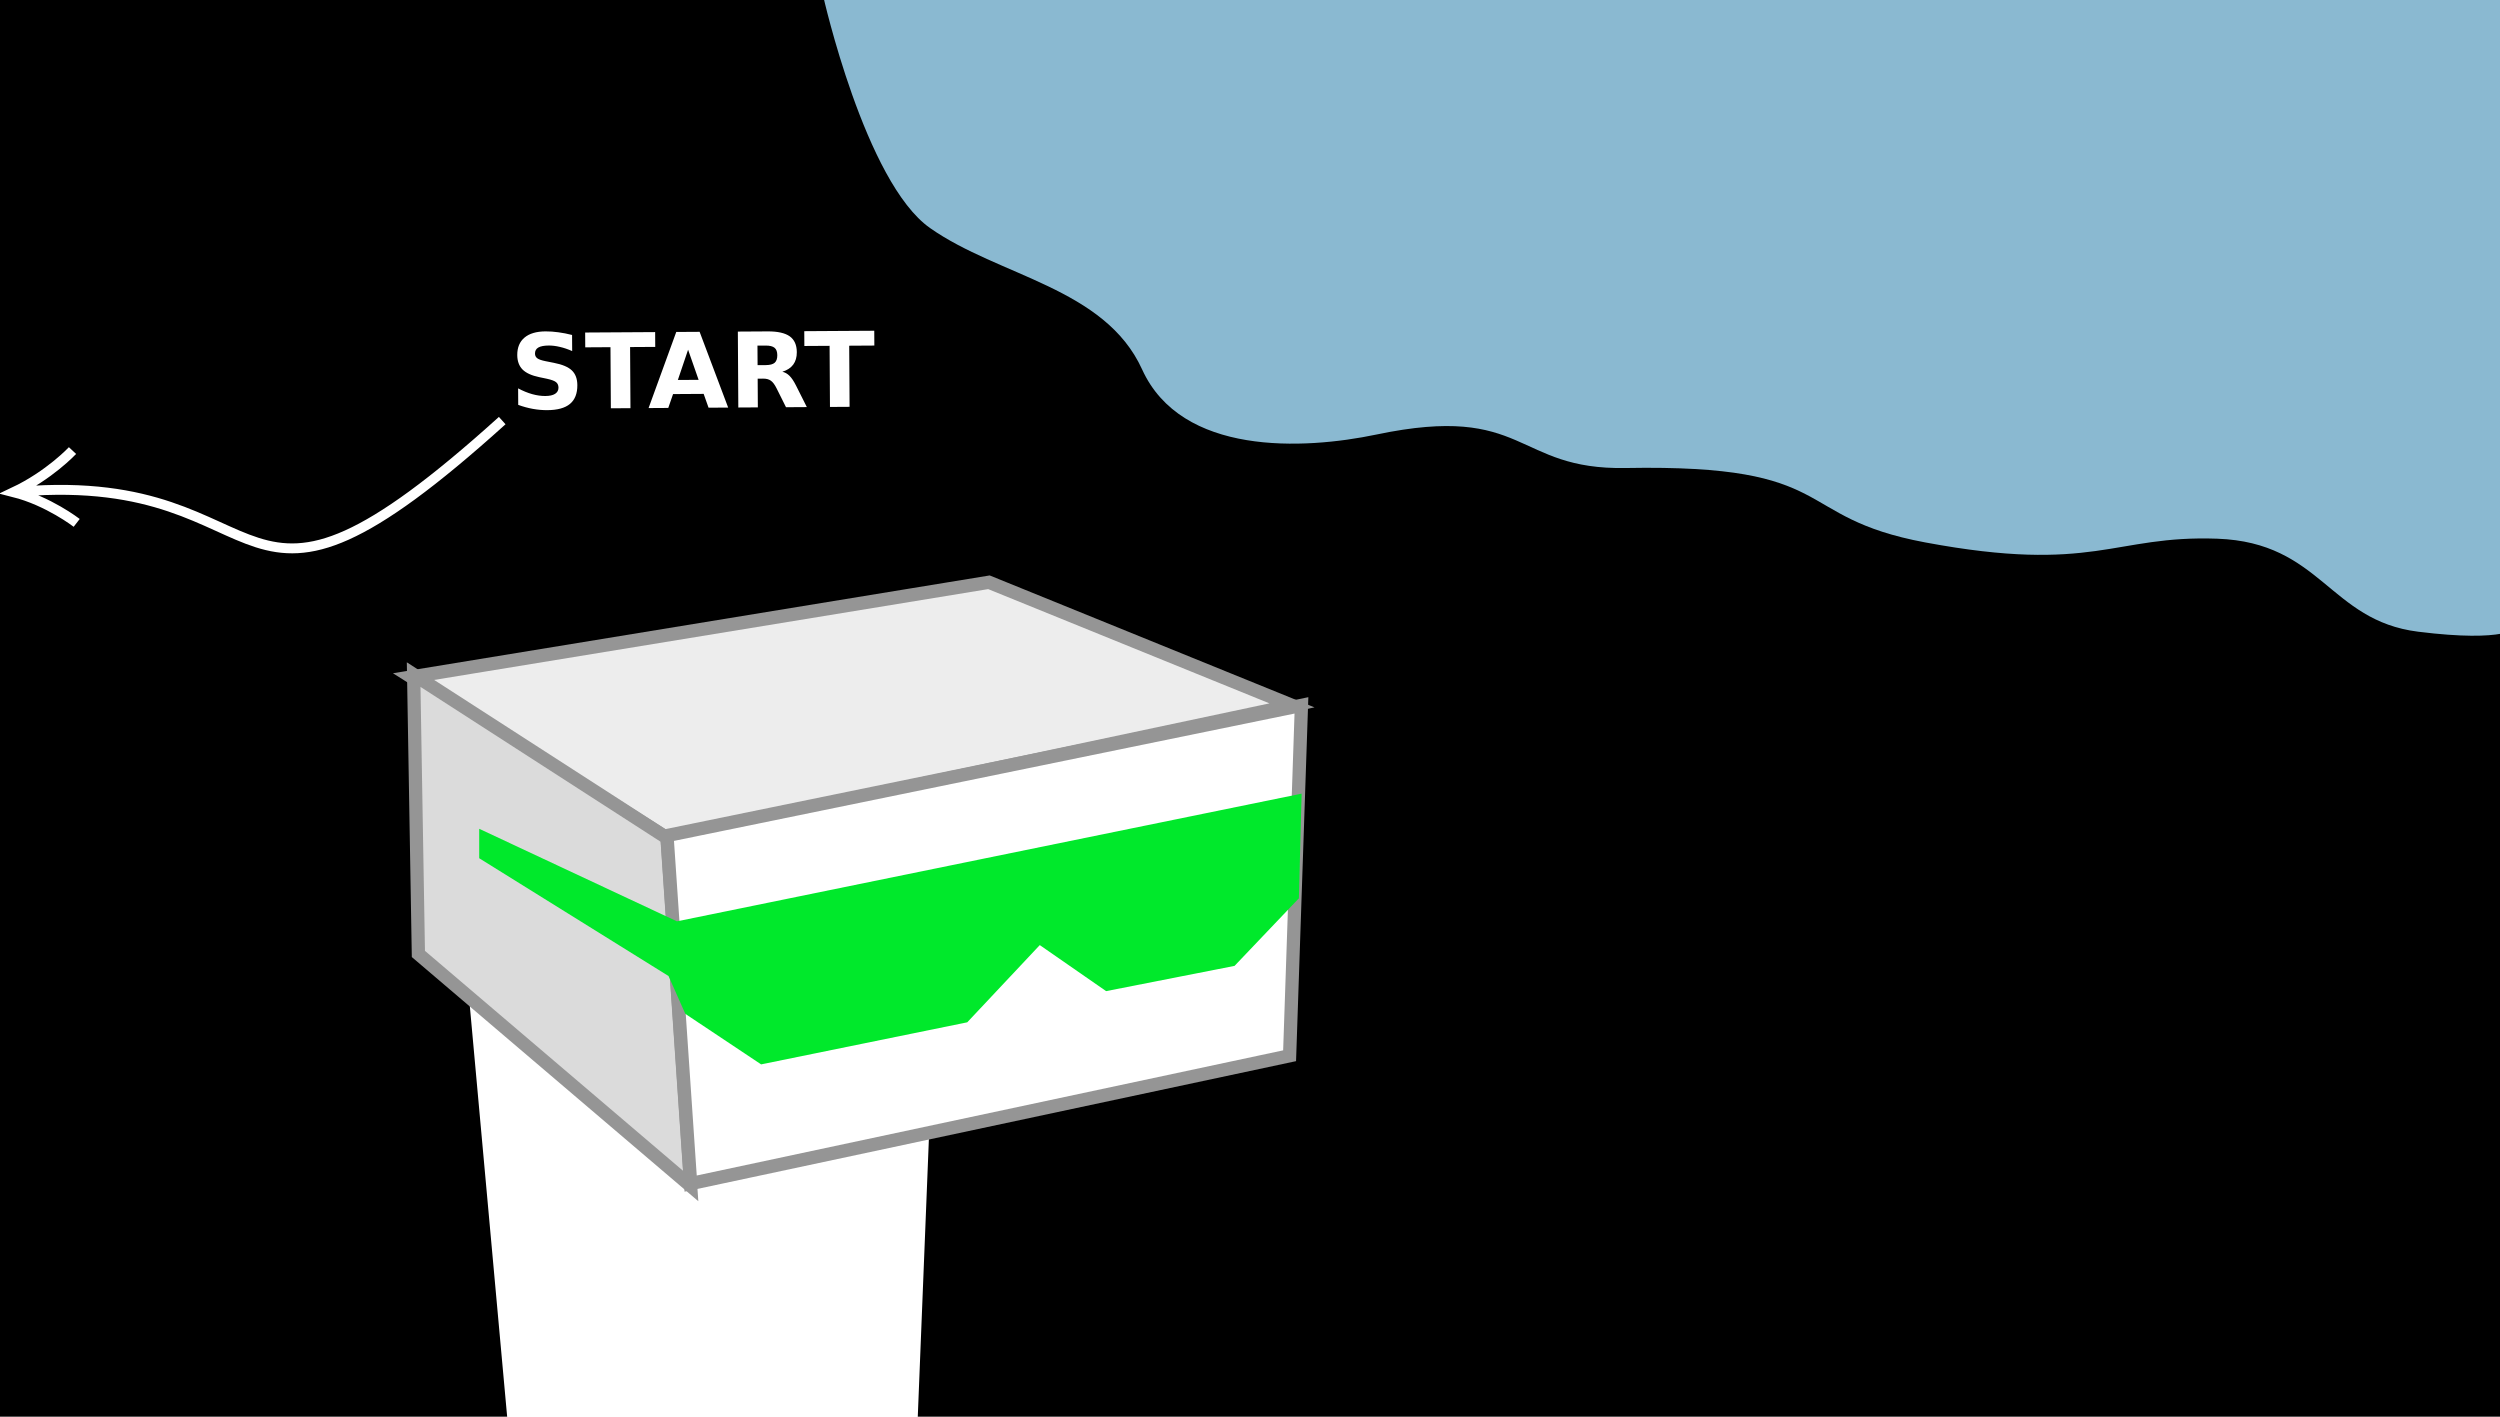
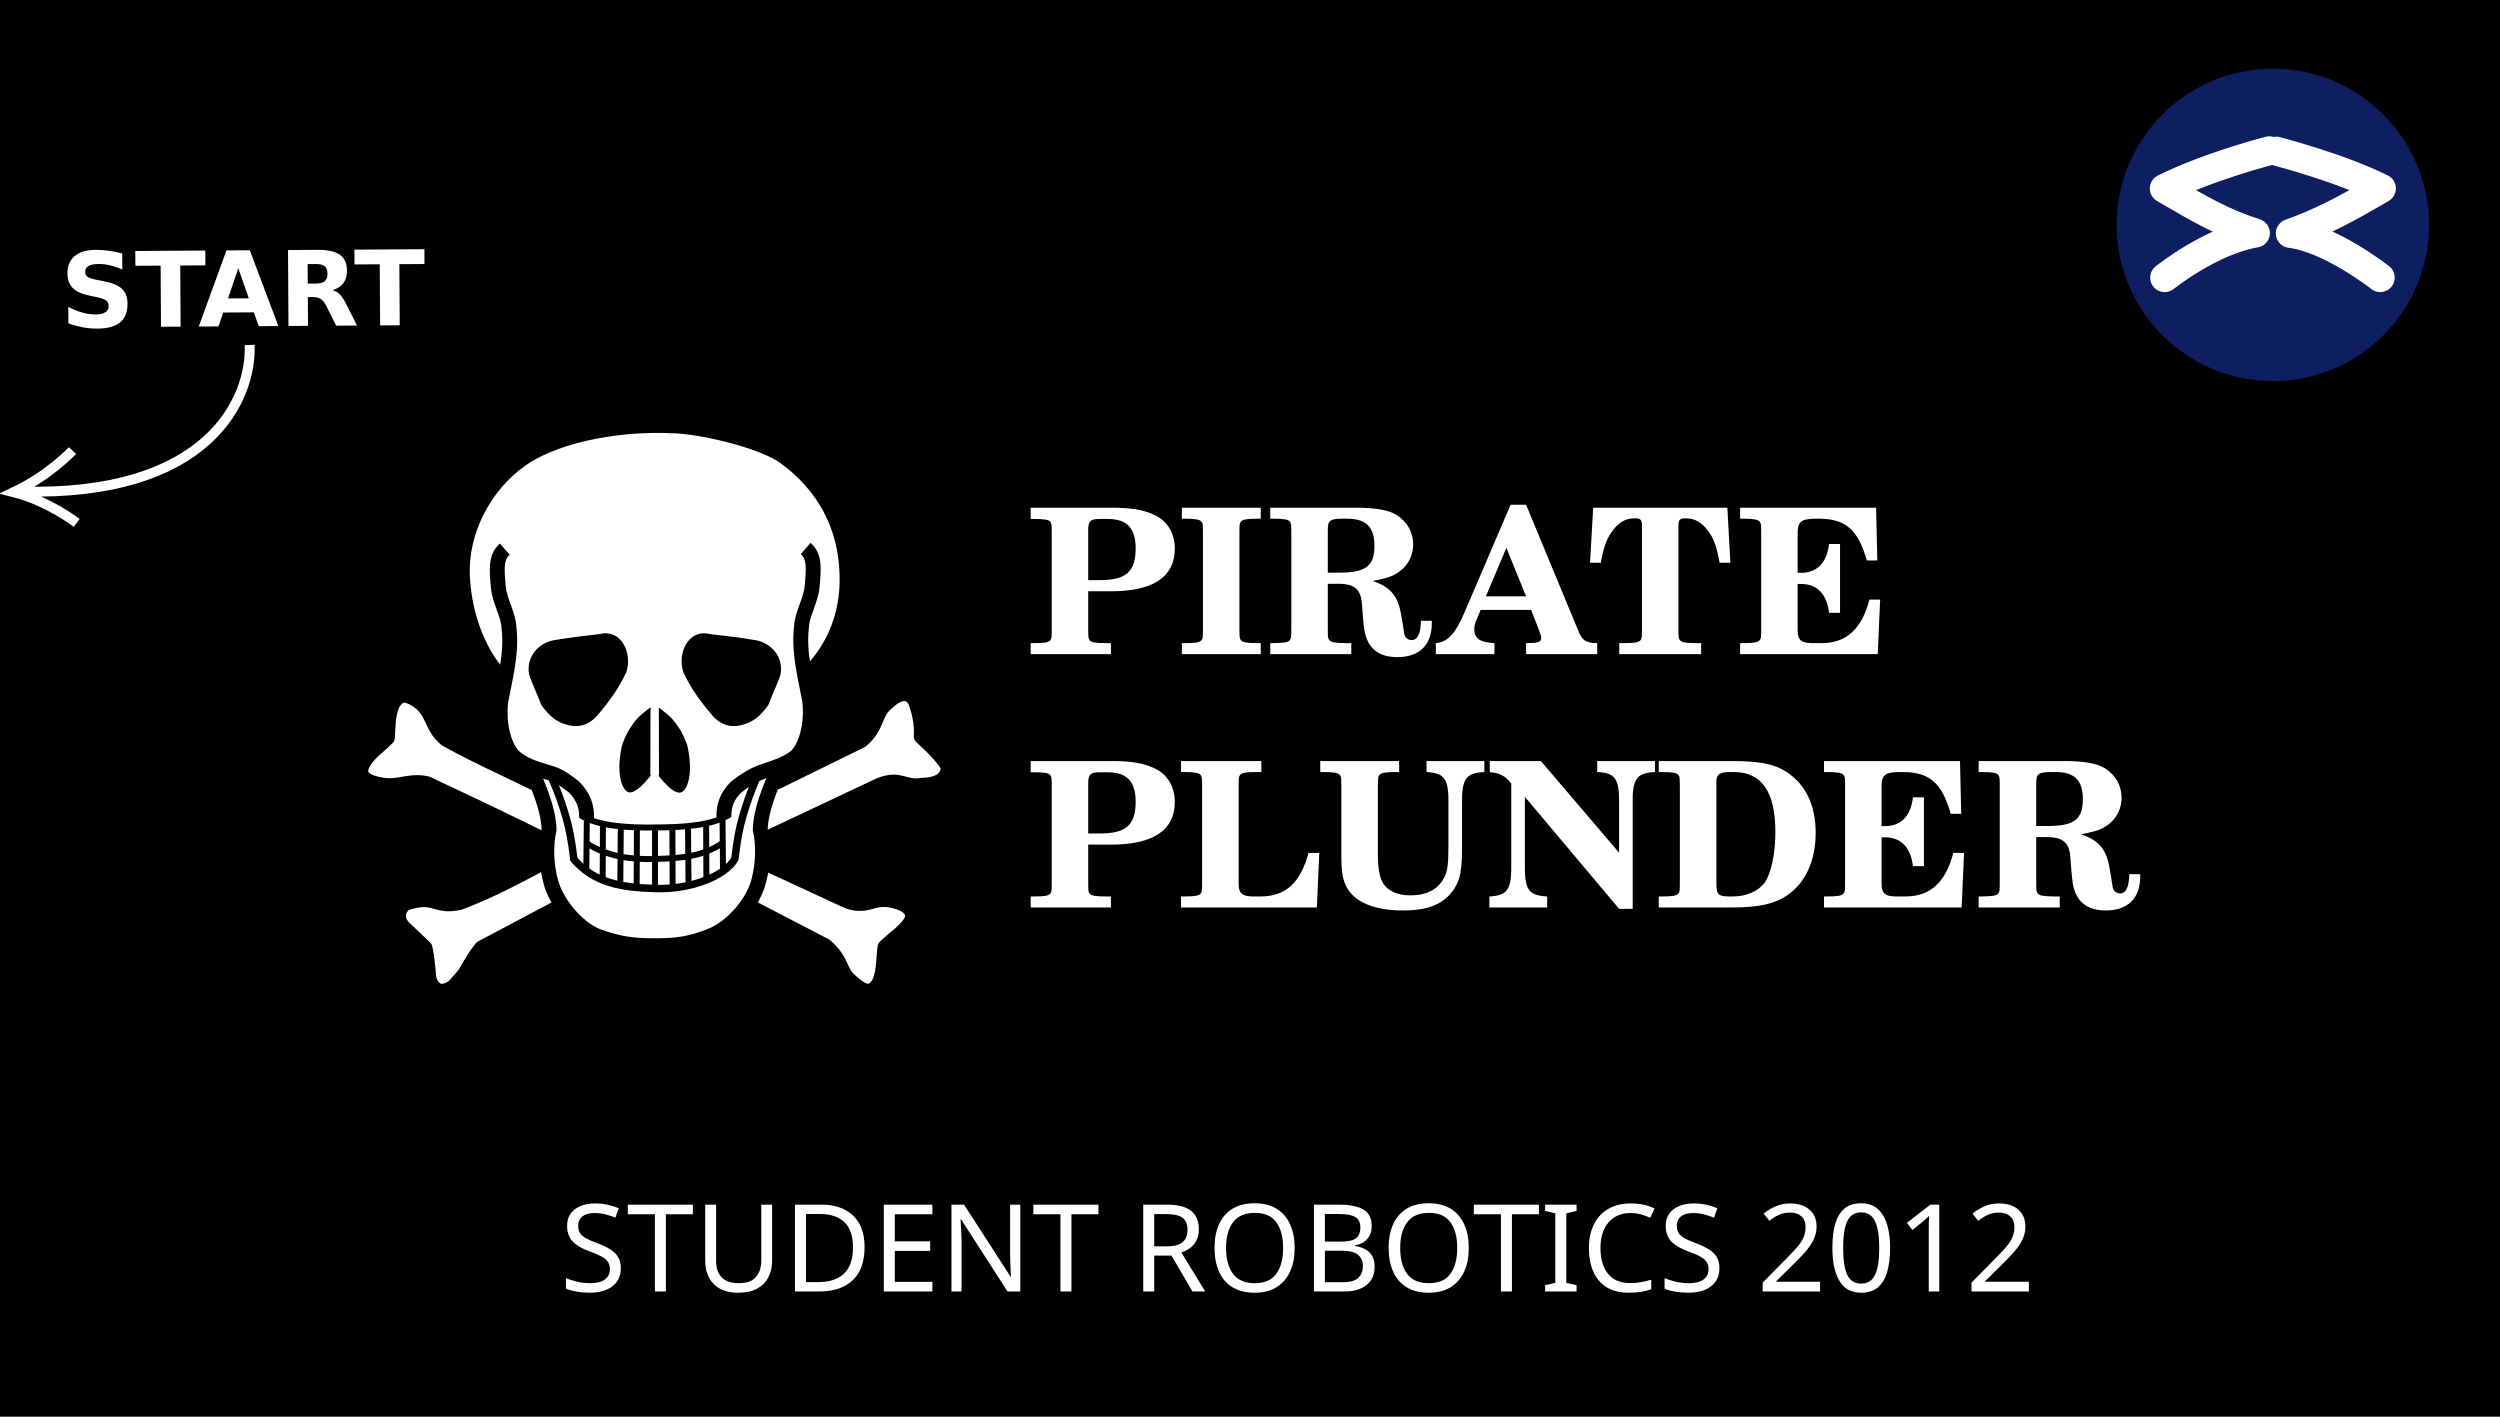
<svg xmlns="http://www.w3.org/2000/svg" width="480" height="272" id="svg2" version="1.1">
  <defs id="defs4" />
  <g id="layer1" transform="translate(0,-780.3622)">
    <rect style="fill:#000000;fill-opacity:1;stroke:none" id="rect3002" width="480" height="272" x="0" y="780.362" />
-     <text xml:space="preserve" style="font-size:20px;font-style:normal;font-variant:normal;font-weight:normal;font-stretch:normal;line-height:125%;letter-spacing:0px;word-spacing:0px;fill:#ffffff;fill-opacity:1;stroke:none;font-family:Bitstream Vera Sans;-inkscape-font-specification:Bitstream Vera Sans" x="92.648" y="859.459" id="text3004" transform="matrix(0.999981,-0.00615963,0.00615963,0.999981,0,0)">
-       <tspan id="tspan3006" x="92.648" y="859.459" style="font-weight:bold;fill:#ffffff;fill-opacity:1;-inkscape-font-specification:Bitstream Vera Sans Bold">START</tspan>
+     <text xml:space="preserve" style="font-size:20px;font-style:normal;font-variant:normal;font-weight:normal;font-stretch:normal;line-height:125%;letter-spacing:0px;word-spacing:0px;fill:#ffffff;fill-opacity:1;stroke:none;font-family:Bitstream Vera Sans;-inkscape-font-specification:Bitstream Vera Sans" x="6.378" y="843.27" id="text3004" transform="matrix(0.999981,-0.00615963,0.00615963,0.999981,0,0)">
+       <tspan id="tspan3006" x="6.378" y="843.27" style="font-weight:bold;fill:#ffffff;fill-opacity:1;-inkscape-font-specification:Bitstream Vera Sans Bold">START</tspan>
    </text>
    <flowRoot xml:space="preserve" id="flowRoot3784" style="fill:black;stroke:none;stroke-opacity:1;stroke-width:1px;stroke-linejoin:miter;stroke-linecap:butt;fill-opacity:1;font-family:Century Schoolbook L;font-style:normal;font-weight:normal;font-size:20px;line-height:125%;letter-spacing:0px;word-spacing:0px;-inkscape-font-specification:Century Schoolbook L;font-stretch:normal;font-variant:normal">
      <flowRegion id="flowRegion3786">
        <rect id="rect3788" width="1.071" height="23.571" x="103.929" y="173.071" />
      </flowRegion>
      <flowPara id="flowPara3790" />
    </flowRoot>
-     <path style="fill:none;stroke:#ffffff;stroke-width:1.9;stroke-linecap:butt;stroke-linejoin:miter;stroke-miterlimit:4;stroke-opacity:1;stroke-dasharray:none" d="m 13.922,86.509 c 0,0 -4.423,4.748 -11.295,7.991 6.655,1.681 12.098,5.893 12.098,5.893 M 96.426,80.754 C 42.78,129.211 55.408,90.214 4.056,94.366" id="path4253" transform="translate(0,780.3622)" />
+     <path style="fill:none;stroke:#ffffff;stroke-width:1.9;stroke-linecap:butt;stroke-linejoin:miter;stroke-miterlimit:4;stroke-opacity:1;stroke-dasharray:none" d="m 13.922,86.509 c 0,0 -4.423,4.748 -11.295,7.991 6.655,1.681 12.098,5.893 12.098,5.893 M 47.938,66.233 c 0.397,10.45 -7.935,29.158 -43.882,28.133" id="path4253" transform="translate(0,780.3622)" />
    <flowRoot xml:space="preserve" id="flowRoot3786" style="fill:black;stroke:none;stroke-opacity:1;stroke-width:1px;stroke-linejoin:miter;stroke-linecap:butt;fill-opacity:1;font-family:Century Schoolbook L;font-style:normal;font-weight:normal;font-size:20px;line-height:125%;letter-spacing:0px;word-spacing:0px;-inkscape-font-specification:Century Schoolbook L;font-stretch:normal;font-variant:normal">
      <flowRegion id="flowRegion3788">
        <rect id="rect3790" width="44.447" height="23.234" x="295.722" y="190.935" />
      </flowRegion>
      <flowPara id="flowPara3792" />
    </flowRoot>
    <flowRoot xml:space="preserve" id="flowRoot3794" style="fill:black;stroke:none;stroke-opacity:1;stroke-width:1px;stroke-linejoin:miter;stroke-linecap:butt;fill-opacity:1;font-family:Century Schoolbook L;font-style:normal;font-weight:normal;font-size:20px;line-height:125%;letter-spacing:0px;word-spacing:0px;-inkscape-font-specification:Century Schoolbook L;font-stretch:normal;font-variant:normal">
      <flowRegion id="flowRegion3796">
        <rect id="rect3798" width="55.053" height="23.739" x="295.217" y="190.935" />
      </flowRegion>
      <flowPara id="flowPara3800" />
    </flowRoot>
    <flowRoot xml:space="preserve" id="flowRoot3814" style="font-size:20px;font-style:normal;font-variant:normal;font-weight:normal;font-stretch:normal;line-height:125%;letter-spacing:0px;word-spacing:0px;fill:#ffffff;fill-opacity:1;stroke:none;font-family:Century Schoolbook L;-inkscape-font-specification:Century Schoolbook L" transform="translate(0,780.3622)">
      <flowRegion id="flowRegion3816">
        <rect id="rect3818" width="288.904" height="51.518" x="103.541" y="141.185" style="fill:#ffffff;fill-opacity:1" />
      </flowRegion>
      <flowPara id="flowPara3820" />
    </flowRoot>
    <flowRoot xml:space="preserve" id="flowRoot3828" style="font-size:20px;font-style:normal;font-variant:normal;font-weight:normal;font-stretch:normal;line-height:125%;letter-spacing:0px;word-spacing:0px;fill:#000000;fill-opacity:1;stroke:none;font-family:Century Schoolbook L;-inkscape-font-specification:Century Schoolbook L" transform="translate(0,780.3622)">
      <flowRegion id="flowRegion3830">
        <rect id="rect3832" width="45.709" height="46.467" x="38.386" y="165.429" />
      </flowRegion>
      <flowPara id="flowPara3834">sdfsd</flowPara>
    </flowRoot>
-     <path style="fill:#ffffff;fill-opacity:1;stroke:none" d="m 179.876,960.794 -90.001,9.091 10,110.001 75.91,-16.818 z" id="path3062-7" />
-     <path style="fill:#ededed;fill-opacity:1;stroke:#959595;stroke-width:2.545px;stroke-linecap:butt;stroke-linejoin:miter;stroke-opacity:1" d="m 248.059,915.794 -120.001,25.455 -49.091,-30.909 110.91,-18.182 z" id="path3056-1" />
-     <path style="fill:#dbdbdb;fill-opacity:1;stroke:#959595;stroke-width:2.545px;stroke-linecap:butt;stroke-linejoin:miter;stroke-opacity:1" d="M 128.058,941.249 79.421,909.885 l 0.909,53.637 52.273,44.546 z" id="path3060-3" />
-     <g id="g3915-8" transform="matrix(-1.599324,0,0,1.599324,716.6728,-440.6509)">
-       <path id="path3058-0" d="m 291.871,848.136 1.421,42.063 71.906,15.347 2.842,-41.779 z" style="fill:#ffffff;fill-opacity:1;stroke:#959595;stroke-width:1.592px;stroke-linecap:butt;stroke-linejoin:miter;stroke-opacity:1" />
-       <path transform="matrix(1.591591,0,0,1.591591,-100.3545,735.4137)" d="m 282.843,89.415 c 0,1.395 -1.131,2.525 -2.525,2.525 -1.395,0 -2.525,-1.131 -2.525,-2.525 0,-1.395 1.131,-2.525 2.525,-2.525 1.395,0 2.525,1.131 2.525,2.525 z" id="path3847-9" style="fill:#000000;fill-opacity:1;stroke:none" />
-       <path d="m 282.843,89.415 c 0,1.395 -1.131,2.525 -2.525,2.525 -1.395,0 -2.525,-1.131 -2.525,-2.525 0,-1.395 1.131,-2.525 2.525,-2.525 1.395,0 2.525,1.131 2.525,2.525 z" id="path3847-1-7" style="fill:#000000;fill-opacity:1;stroke:none" transform="matrix(1.591591,0,0,1.591591,-137.7346,728.1788)" />
+     <g transform="matrix(1.30854,0,0,1.30854,402.3639,789.5203)" id="g3787">
+       <path d="M 48.918,26 A 22.918,22.918 0 0 1 3.082,26 22.918,22.918 0 1 1 48.918,26 z" id="path3205" style="fill:#0d1f61;fill-opacity:1;fill-rule:nonzero;stroke:none" />
+       <path d="m 10.129,33.741 c 0,0 6.713,-5.404 13.311,-6.542 -4.665,-1.479 -8.135,-3.47 -13.368,-6.542 6.371,-3.186 15.727,-5.682 15.879,-5.625 0.152,0.057 9.605,2.433 15.977,5.618 -5.233,3.072 -8.533,4.835 -13.368,6.599 5.916,0.74 13.197,6.485 13.197,6.485" id="path3255" style="fill:none;stroke:#ffffff;stroke-width:4.246;stroke-linecap:round;stroke-linejoin:round;stroke-miterlimit:4;stroke-opacity:1;stroke-dasharray:none" />
    </g>
-     <path style="fill:#00e92b;fill-opacity:1;stroke:none;stroke-width:1.599px;stroke-linecap:butt;stroke-linejoin:miter;stroke-opacity:1;opacity:1" d="m 92.007,939.489 37.966,17.771 119.935,-24.519 -0.522,20.097 -12.353,12.973 -24.658,4.847 -12.737,-8.837 -13.928,14.826 -39.581,8.078 -14.54,-9.693 -3.231,-7.27 -36.35,-22.618 z" id="path3917" />
-     <path style="fill:#8ab9d1;fill-opacity:1;stroke:none" d="m 158.03,-0.853 c 0,0 8.047,35.859 20.541,44.639 13.214,9.286 33.564,11.421 40.714,27.143 7.539,16.577 30.949,15.449 45,12.5 28.929,-6.071 26.385,6.822 47.857,6.429 41.457,-0.76 31.521,9.432 57.5,14.286 32.5,6.071 36.071,-1.429 56.071,-0.714 20,0.714 21.429,15.714 38.571,17.857 17.143,2.143 18.981,-0.837 18.981,-0.837 l 0.888,-123.578 z" id="path3992" transform="translate(0,780.3622)" />
-     <flowRoot xml:space="preserve" id="flowRoot3976" style="font-size:16px;font-style:normal;font-variant:normal;font-weight:500;font-stretch:normal;line-height:125%;letter-spacing:0px;word-spacing:0px;fill:#000000;fill-opacity:1;stroke:none;font-family:Century Schoolbook L;-inkscape-font-specification:Century Schoolbook L Medium" transform="translate(164.9913,668.2193)">
-       <flowRegion id="flowRegion3978">
-         <rect id="rect3980" width="292.029" height="162.917" x="12.857" y="120.571" />
-       </flowRegion>
-       <flowPara id="flowPara3986" style="font-style:italic;font-weight:bold;text-align:end;text-anchor:end;-inkscape-font-specification:Century Schoolbook L Bold Italic">Reginald wore his new prescription glasses to the race.  His optician said they'd help him see green things better.</flowPara>
-     </flowRoot>
+     <text xml:space="preserve" style="font-size:23.362px;font-style:normal;font-variant:normal;font-weight:500;font-stretch:normal;line-height:125%;letter-spacing:0px;word-spacing:0px;fill:#ffffff;fill-opacity:1;stroke:none;font-family:CMU Sans Serif;-inkscape-font-specification:CMU Sans Serif Medium" x="107.476" y="1028.328" id="text3046">
+       <tspan id="tspan3048" x="107.476" y="1028.328" style="font-style:normal;font-variant:normal;font-weight:normal;font-stretch:normal;fill:#ffffff;fill-opacity:1;font-family:Eurostile;-inkscape-font-specification:Eurostile">STUDENT ROBOTICS 2012</tspan>
+     </text>
+     <g id="g4236" transform="translate(-53.73571,14.27276)">
+       <text id="text3818" y="891.676" x="250.688" style="font-size:17.026px;font-style:italic;font-variant:normal;font-weight:normal;font-stretch:normal;text-align:start;line-height:125%;letter-spacing:0px;word-spacing:0px;text-anchor:start;fill:#ffffff;fill-opacity:1;stroke:none;font-family:Century Schoolbook L;-inkscape-font-specification:Century Schoolbook L Italic" xml:space="preserve">
+         <tspan id="tspan3826" style="font-size:38.917px;font-style:normal;font-variant:normal;font-weight:bold;font-stretch:normal;text-align:start;text-anchor:start;fill:#ffffff;fill-opacity:1;font-family:Century Schoolbook L;-inkscape-font-specification:Century Schoolbook L Bold" y="891.676" x="250.688">PIRATE</tspan>
+         <tspan id="tspan3834" style="font-size:38.917px;font-style:normal;font-variant:normal;font-weight:bold;font-stretch:normal;text-align:start;text-anchor:start;fill:#ffffff;fill-opacity:1;font-family:Century Schoolbook L;-inkscape-font-specification:Century Schoolbook L Bold" y="940.323" x="250.688">PLUNDER</tspan>
+       </text>
+       <g transform="matrix(0.228871,0,0,0.228871,120.9819,845.8332)" id="g3994">
+         <path d="m 335.403,412.269 0,0 63.276,32.886 c 14.986,13.044 11.24,21.924 21.647,29.973 10.268,9.436 16.79,10.962 22.895,2.082 4.857,-10.13 3.886,-20.26 5.413,-31.222 7.076,-6.799 12.905,-10.268 18.733,-17.067 6.383,-7.077 6.104,-14.154 -3.748,-19.149 -8.187,-3.33 -15.957,-4.996 -25.809,-2.082 -6.245,1.943 -12.905,3.053 -21.23,-0.416 l -68.272,-31.638 -194.088,-67.283 c -26.1,-12.756 -47.784,-22.274 -73.59,-36.501 -14.031,-11.186 -9.517,-23.844 -26.492,-34.146 -7.457,-3.728 -12.854,-5.396 -18.839,4.71 -3.827,9.028 -3.532,18.643 -4.121,27.965 -6.672,7.162 -14.227,11.382 -19.722,20.311 -7.948,12.756 4.121,16.975 10.597,18.545 18.446,4.611 25.118,-3.729 42.093,-0.295 33.067,15.405 66.427,31.398 98.316,47.097 z" style="fill:#ffffff;stroke:#000000;stroke-width:12.5;stroke-linejoin:round" id="path3936" />
+         <path d="m 349.557,354.821 0,0 94.497,-44.542 c 17.9,-7.077 20.398,2.914 36.217,0 12.072,-0.139 22.063,-4.856 21.231,-16.234 -6.106,-9.021 -11.796,-14.71 -22.48,-24.562 0.555,-10.546 -1.388,-20.676 -5.412,-30.805 -4.163,-5.967 -11.656,-8.604 -22.895,2.081 -11.379,8.603 -7.772,20.121 -22.064,32.054 -23.312,11.517 -44.542,21.786 -70.352,34.552 l -196.487,67.855 c -22.757,12.072 -43.432,23.311 -69.519,33.302 -21.231,5.273 -20.398,-7.77 -46.208,0.833 -7.354,5.828 -7.216,14.153 -1.249,20.397 6.938,6.8 11.795,11.102 17.901,17.069 1.943,8.603 2.22,15.957 3.33,26.225 4.163,12.628 13.321,11.934 21.23,5.829 3.469,-4.302 7.771,-8.187 10.407,-12.905 3.608,-6.244 7.632,-13.321 12.489,-19.149 l 62.859,-33.303 z" style="fill:#ffffff;stroke:#000000;stroke-width:12.5;stroke-linejoin:round" id="path3938" />
+         <path d="m 128.498,221.561 c -19.136,-18.603 -32.51,-50.888 -34.366,-85.752 -2.015,-38.42 18.218,-76.57 48.537,-98.319 33.969,-23.909 90.766,-30.522 126.082,-28.738 23.921,0.017 77.206,12.42 96.015,26.428 32.994,23.99 50.688,58.04 51.914,96.85 1.813,38.983 -14.606,68.675 -34.711,87.206" style="fill:#ffffff;stroke:#000000;stroke-width:12.5" id="path3940" />
+         <path d="m 130.4,215 c 0,0 -23.13,70.03 21.44,81.97 l 16.25,93.66 c 17.15,73.72 154.4,73.77 174.6,0 l 16.25,-93.66 c 45.7,-12.2 22.5,-82 22.5,-82 z" style="fill:#ffffff" id="path3942" />
+         <path d="m 129.662,112.267 c -7.752,6.782 -6.774,16.977 -5.378,32.192 1.102,11.56 8.478,22.939 8.866,33.5 2.712,22.285 -3.876,44.57 -6.977,62.786 -2.132,20.928 3.877,38.95 11.628,45.926 7.751,6.88 17.756,9.729 28.268,12.936 9.551,2.498 14.504,6.842 21.728,12.228 8.606,9.137 10.659,16.694 10.465,25.996" style="fill:none;stroke:#000000;stroke-width:12.5" id="path3944" />
+         <path d="m 382.061,111.686 c 7.752,6.782 6.774,16.977 5.378,32.192 -1.102,11.56 -8.478,22.939 -8.866,33.5 -2.712,22.285 3.876,44.57 6.977,62.786 2.132,20.928 -3.877,38.95 -11.628,45.926 -7.751,6.88 -21.937,10.575 -28.268,12.936 -7.377,2.581 -14.92,7.258 -21.728,12.644 -8.19,7.888 -10.659,16.278 -10.465,25.58" style="fill:none;stroke:#000000;stroke-width:12.5" id="path3946" />
+         <path d="m 151.821,296.959 c 6.938,16.79 14.292,33.164 14.986,50.37 -3.191,13.876 -2.22,30.25 1.249,43.294 4.441,17.9 21.786,39.13 39.132,46.207 17.761,6.452 28.862,8.118 48.704,8.118" style="fill:none;stroke:#000000;stroke-width:12.5" id="path3948" />
+         <path d="m 358.923,296.959 c -6.938,16.79 -14.292,33.164 -14.986,50.37 3.191,13.876 2.22,30.25 -1.249,43.294 -4.441,17.9 -21.994,38.506 -39.34,45.583 -17.345,7.077 -28.445,8.742 -48.288,8.742" style="fill:none;stroke:#000000;stroke-width:12.5" id="path3950" />
+         <path d="m 251.895,245.711 c -9.696,7.373 -11.853,9.849 -17.211,18.008 -1.939,3.149 -5.56,10.508 -6.55,15.445 -0.989,4.936 -1.73,12.098 -1.727,15.891 0.012,12.853 4.103,20.916 8.571,20.635 3.992,-0.458 9.072,-4.621 16.77,-14.076" style="stroke:#000000;stroke-width:1pt" id="path3952" />
+         <path d="m 258.877,245.919 c 9.696,7.373 11.853,9.849 17.211,18.008 1.939,3.149 5.56,10.508 6.55,15.445 0.989,4.936 1.73,12.098 1.727,15.891 -0.012,12.853 -4.103,20.916 -8.571,20.635 -3.992,-0.458 -9.072,-4.621 -16.77,-14.076" style="stroke:#000000;stroke-width:1pt" id="path3954" />
+         <path d="m 169.477,189.561 c 13.46,-2.359 26.503,-3.885 39.963,-5.411 17.623,-4.441 26.504,15.68 21.647,30.805 -6.105,13.46 -14.708,25.255 -24.56,36.633 -7.632,8.603 -16.724,9.995 -25.394,7.076 -6.998,-1.94 -13.461,-6.243 -20.399,-16.234 -3.052,-8.604 -5.688,-13.045 -9.574,-23.729 -3.052,-9.852 1.695,-24.6 18.317,-29.14 z" style="stroke:#000000;stroke-width:1pt" id="path3956" />
+         <path d="m 341.559,189.561 c -13.46,-2.359 -26.503,-3.885 -39.963,-5.411 -17.623,-4.441 -26.504,15.68 -21.647,30.805 6.105,13.46 14.708,25.255 24.56,36.633 7.632,8.603 16.724,9.995 25.394,7.076 6.998,-1.94 13.461,-6.243 20.399,-16.234 3.052,-8.604 5.688,-13.045 9.574,-23.729 3.052,-9.852 -1.695,-24.6 -18.317,-29.14 z" style="stroke:#000000;stroke-width:1pt" id="path3958" />
+         <path d="m 169.232,304.53 c 5.69,13.344 7.45,18.415 11.553,31.718 3.496,12.289 4.781,19.794 6.941,37.258" style="fill:none;stroke:#000000;stroke-width:6.25" id="path3960" />
+         <path d="m 341.086,303.794 c -5.69,13.344 -7.45,18.415 -11.553,31.718 -3.496,12.289 -4.781,19.794 -6.941,37.258" style="fill:none;stroke:#000000;stroke-width:6.25" id="path3962" />
+         <path d="m 193.516,335.732 c 14.718,9.027 40.161,10.419 62.956,10.009 25.394,-0.129 47.133,-1.963 61.409,-10.597" style="fill:none;stroke:#000000;stroke-width:5" id="path3964" />
+         <path d="m 198.667,359.282 c 16.238,10.204 35.334,13.708 57.326,12.878 22.842,-0.556 40.351,-2.478 56.001,-13.172" style="fill:none;stroke:#000000;stroke-width:5" id="path3966" />
+         <path d="m 186.893,371.644 c 17.367,20.948 41.608,24.585 69.173,25.315 29.519,1.077 59.166,-10.645 66.819,-25.314" style="fill:none;stroke:#000000;stroke-width:6.25" id="path3968" />
+         <path d="m 198.444,340.256 -0.416,41.212" style="stroke:#000000;stroke-width:5" id="path3970" />
+         <path d="m 211.973,344.627 -0.208,44.126" style="stroke:#000000;stroke-width:5" id="path3972" />
+         <path d="m 226.959,346.5 -0.416,46.208" style="stroke:#000000;stroke-width:5" id="path3974" />
+         <path d="m 240.489,347.541 -0.209,46.832" style="stroke:#000000;stroke-width:5" id="path3976" />
+         <path d="m 255.683,347.957 0,46.832" style="stroke:#000000;stroke-width:5" id="path3978" />
+         <path d="m 270.253,347.749 0.208,46.832" style="stroke:#000000;stroke-width:5" id="path3980" />
+         <path d="m 283.366,346.5 0.416,46" style="stroke:#000000;stroke-width:5" id="path3982" />
+         <path d="m 298.56,344.003 0.208,44.126" style="stroke:#000000;stroke-width:5" id="path3984" />
+         <path d="m 312.297,338.591 0.417,41.628" style="stroke:#000000;stroke-width:5" id="path3986" />
+       </g>
+     </g>
  </g>
</svg>
